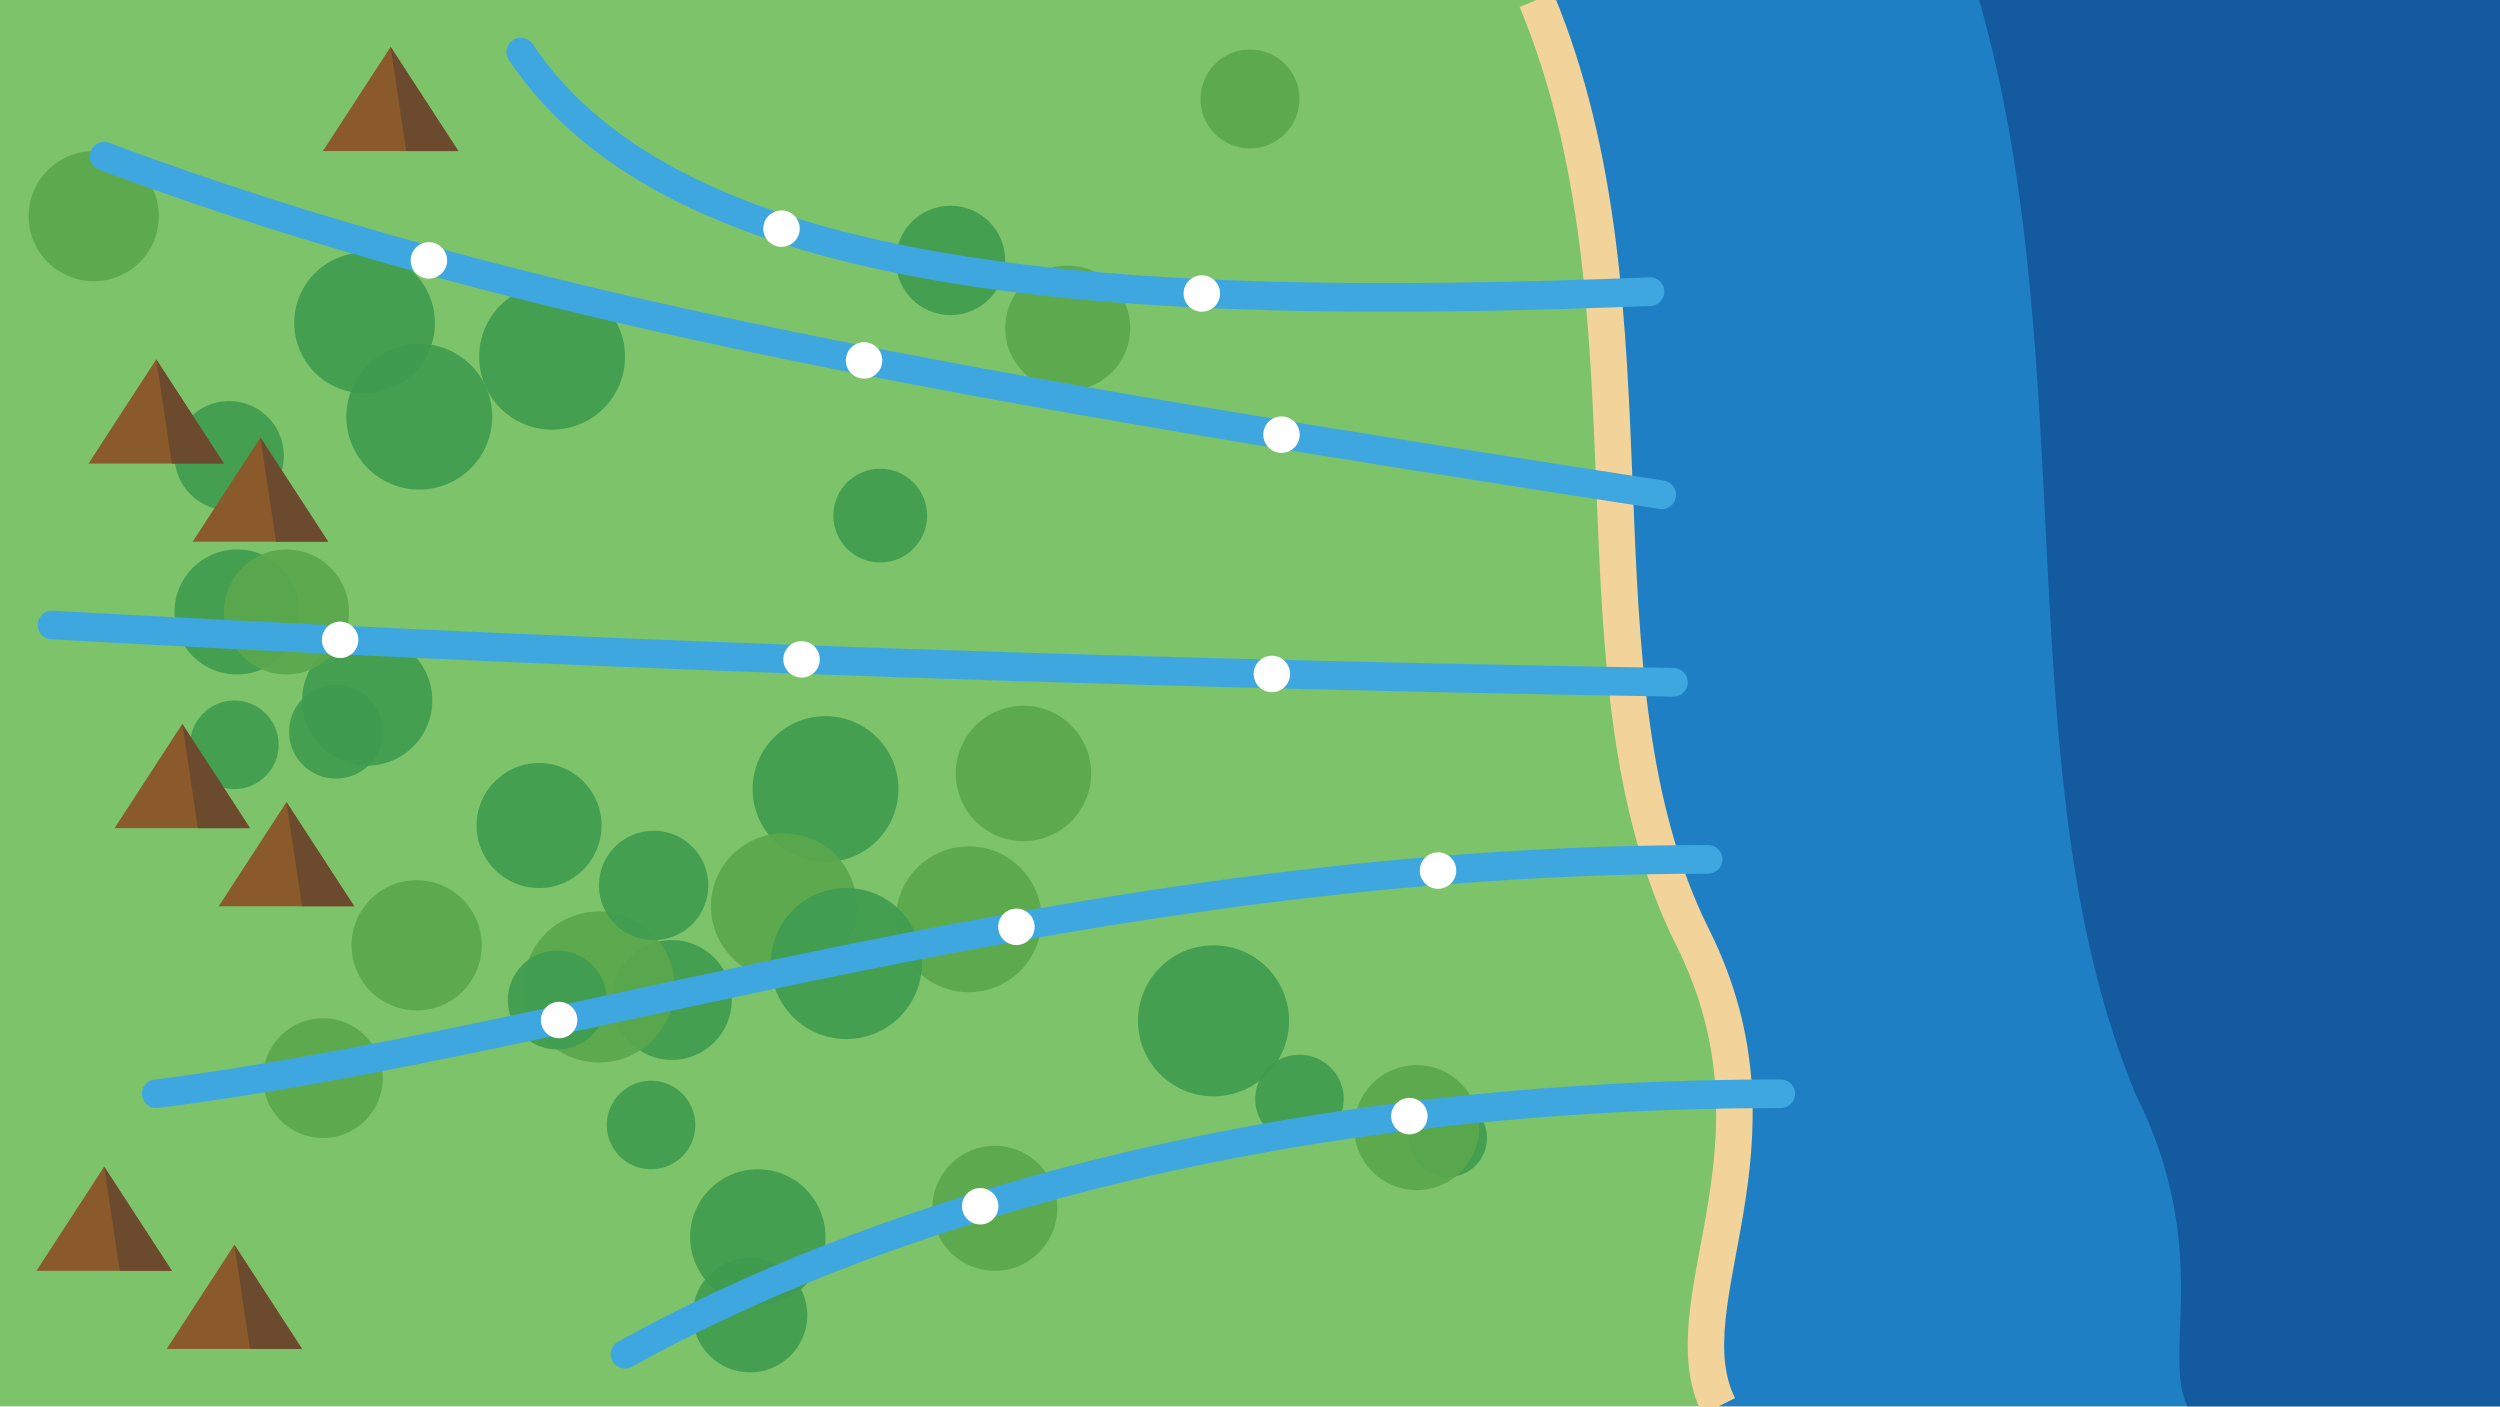
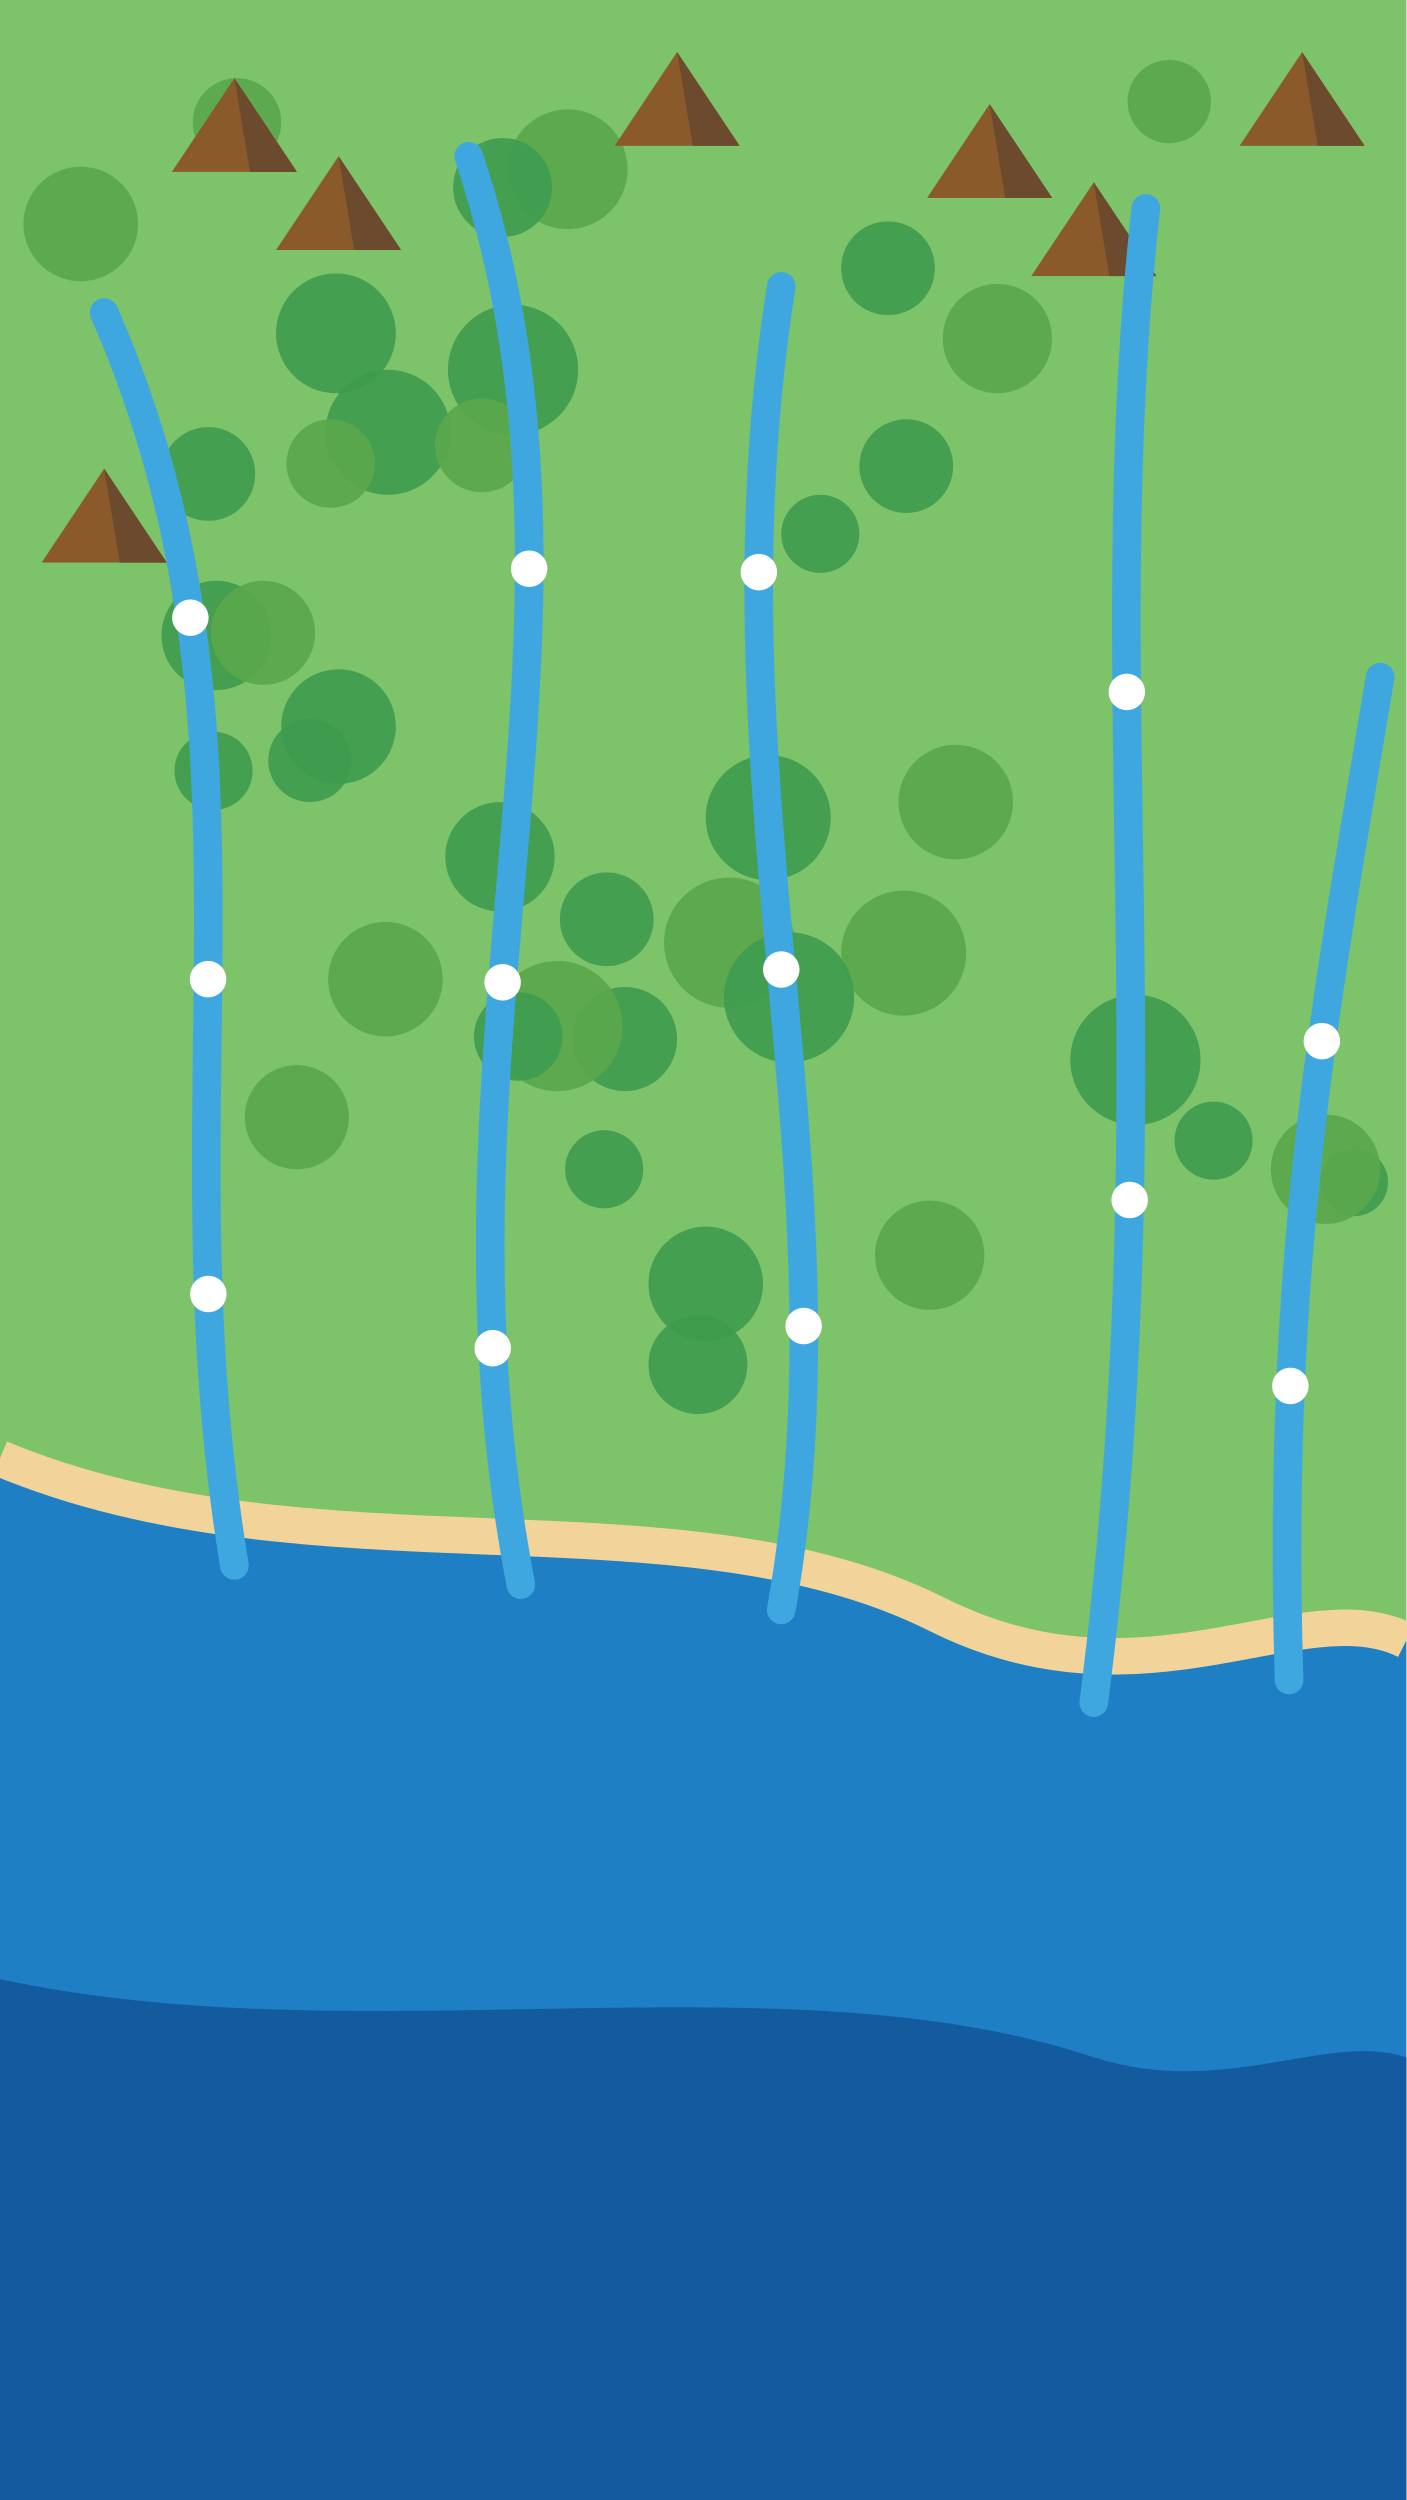
- <svg xmlns="http://www.w3.org/2000/svg" viewBox="0 0 960 540">
+ <svg xmlns="http://www.w3.org/2000/svg" viewBox="0 0 540 960">
  <g id="land">
-     <rect width="960" height="540" fill="#7CC36A" />
-     <circle cx="160" cy="363" r="25" fill="#5AA84C" fill-opacity="0.9" />
-     <circle cx="372" cy="353" r="28" fill="#5AA84C" fill-opacity="0.9" />
-     <circle cx="90" cy="286" r="17" fill="#3E9B4F" fill-opacity="0.9" />
-     <circle cx="36" cy="83" r="25" fill="#5AA84C" fill-opacity="0.9" />
-     <circle cx="556" cy="437" r="15" fill="#3E9B4F" fill-opacity="0.9" />
-     <circle cx="466" cy="392" r="29" fill="#3E9B4F" fill-opacity="0.9" />
-     <circle cx="212" cy="137" r="28" fill="#3E9B4F" fill-opacity="0.9" />
-     <circle cx="382" cy="464" r="24" fill="#5AA84C" fill-opacity="0.9" />
-     <circle cx="207" cy="317" r="24" fill="#3E9B4F" fill-opacity="0.9" />
-     <circle cx="393" cy="297" r="26" fill="#5AA84C" fill-opacity="0.9" />
-     <circle cx="258" cy="384" r="23" fill="#3E9B4F" fill-opacity="0.9" />
-     <circle cx="129" cy="281" r="18" fill="#3E9B4F" fill-opacity="0.9" />
-     <circle cx="161" cy="160" r="28" fill="#3E9B4F" fill-opacity="0.9" />
-     <circle cx="317" cy="303" r="28" fill="#3E9B4F" fill-opacity="0.9" />
-     <circle cx="91" cy="235" r="24" fill="#3E9B4F" fill-opacity="0.9" />
-     <circle cx="230" cy="379" r="29" fill="#5AA84C" fill-opacity="0.9" />
-     <circle cx="141" cy="269" r="25" fill="#3E9B4F" fill-opacity="0.9" />
-     <circle cx="365" cy="100" r="21" fill="#3E9B4F" fill-opacity="0.9" />
-     <circle cx="499" cy="422" r="17" fill="#3E9B4F" fill-opacity="0.9" />
-     <circle cx="301" cy="348" r="28" fill="#5AA84C" fill-opacity="0.9" />
-     <circle cx="410" cy="126" r="24" fill="#5AA84C" fill-opacity="0.9" />
-     <circle cx="214" cy="384" r="19" fill="#3E9B4F" fill-opacity="0.9" />
-     <circle cx="124" cy="414" r="23" fill="#5AA84C" fill-opacity="0.9" />
-     <circle cx="110" cy="235" r="24" fill="#5AA84C" fill-opacity="0.9" />
-     <circle cx="544" cy="433" r="24" fill="#5AA84C" fill-opacity="0.9" />
-     <circle cx="88" cy="175" r="21" fill="#3E9B4F" fill-opacity="0.9" />
-     <circle cx="325" cy="370" r="29" fill="#3E9B4F" fill-opacity="0.9" />
-     <circle cx="480" cy="38" r="19" fill="#5AA84C" fill-opacity="0.9" />
-     <circle cx="288" cy="505" r="22" fill="#3E9B4F" fill-opacity="0.9" />
-     <circle cx="140" cy="124" r="27" fill="#3E9B4F" fill-opacity="0.9" />
-     <circle cx="291" cy="475" r="26" fill="#3E9B4F" fill-opacity="0.9" />
-     <circle cx="250" cy="432" r="17" fill="#3E9B4F" fill-opacity="0.9" />
-     <circle cx="338" cy="198" r="18" fill="#3E9B4F" fill-opacity="0.9" />
-     <circle cx="251" cy="340" r="21" fill="#3E9B4F" fill-opacity="0.9" />
-     <path d="M34 178 L60 138 L86 178Z" fill="#8A5A2B" />
-     <path d="M60 138 L86 178 L66 178Z" fill="#6B4A2E" />
-     <path d="M74 208 L100 168 L126 208Z" fill="#8A5A2B" />
-     <path d="M100 168 L126 208 L106 208Z" fill="#6B4A2E" />
-     <path d="M44 318 L70 278 L96 318Z" fill="#8A5A2B" />
-     <path d="M70 278 L96 318 L76 318Z" fill="#6B4A2E" />
-     <path d="M84 348 L110 308 L136 348Z" fill="#8A5A2B" />
-     <path d="M110 308 L136 348 L116 348Z" fill="#6B4A2E" />
-     <path d="M14 488 L40 448 L66 488Z" fill="#8A5A2B" />
-     <path d="M40 448 L66 488 L46 488Z" fill="#6B4A2E" />
-     <path d="M64 518 L90 478 L116 518Z" fill="#8A5A2B" />
-     <path d="M90 478 L116 518 L96 518Z" fill="#6B4A2E" />
-     <path d="M124 58 L150 18 L176 58Z" fill="#8A5A2B" />
-     <path d="M150 18 L176 58 L156 58Z" fill="#6B4A2E" />
+     <rect width="540" height="960" fill="#7CC36A" />
+     <circle cx="148" cy="376" r="22" fill="#5AA84C" fill-opacity="0.9" />
+     <circle cx="347" cy="366" r="24" fill="#5AA84C" fill-opacity="0.9" />
+     <circle cx="82" cy="296" r="15" fill="#3E9B4F" fill-opacity="0.9" />
+     <circle cx="31" cy="86" r="22" fill="#5AA84C" fill-opacity="0.9" />
+     <circle cx="520" cy="454" r="13" fill="#3E9B4F" fill-opacity="0.9" />
+     <circle cx="436" cy="407" r="25" fill="#3E9B4F" fill-opacity="0.9" />
+     <circle cx="197" cy="142" r="25" fill="#3E9B4F" fill-opacity="0.9" />
+     <circle cx="357" cy="482" r="21" fill="#5AA84C" fill-opacity="0.9" />
+     <circle cx="192" cy="329" r="21" fill="#3E9B4F" fill-opacity="0.9" />
+     <circle cx="367" cy="308" r="22" fill="#5AA84C" fill-opacity="0.9" />
+     <circle cx="240" cy="399" r="20" fill="#3E9B4F" fill-opacity="0.9" />
+     <circle cx="119" cy="292" r="16" fill="#3E9B4F" fill-opacity="0.9" />
+     <circle cx="149" cy="166" r="24" fill="#3E9B4F" fill-opacity="0.9" />
+     <circle cx="295" cy="314" r="24" fill="#3E9B4F" fill-opacity="0.9" />
+     <circle cx="83" cy="244" r="21" fill="#3E9B4F" fill-opacity="0.9" />
+     <circle cx="214" cy="394" r="25" fill="#5AA84C" fill-opacity="0.9" />
+     <circle cx="130" cy="279" r="22" fill="#3E9B4F" fill-opacity="0.9" />
+     <circle cx="341" cy="103" r="18" fill="#3E9B4F" fill-opacity="0.9" />
+     <circle cx="466" cy="438" r="15" fill="#3E9B4F" fill-opacity="0.9" />
+     <circle cx="280" cy="362" r="25" fill="#5AA84C" fill-opacity="0.9" />
+     <circle cx="383" cy="130" r="21" fill="#5AA84C" fill-opacity="0.9" />
+     <circle cx="199" cy="398" r="17" fill="#3E9B4F" fill-opacity="0.9" />
+     <circle cx="114" cy="429" r="20" fill="#5AA84C" fill-opacity="0.9" />
+     <circle cx="101" cy="243" r="20" fill="#5AA84C" fill-opacity="0.9" />
+     <circle cx="509" cy="449" r="21" fill="#5AA84C" fill-opacity="0.9" />
+     <circle cx="80" cy="182" r="18" fill="#3E9B4F" fill-opacity="0.9" />
+     <circle cx="303" cy="383" r="25" fill="#3E9B4F" fill-opacity="0.9" />
+     <circle cx="449" cy="39" r="16" fill="#5AA84C" fill-opacity="0.9" />
+     <circle cx="268" cy="524" r="19" fill="#3E9B4F" fill-opacity="0.9" />
+     <circle cx="129" cy="128" r="23" fill="#3E9B4F" fill-opacity="0.9" />
+     <circle cx="271" cy="493" r="22" fill="#3E9B4F" fill-opacity="0.9" />
+     <circle cx="232" cy="449" r="15" fill="#3E9B4F" fill-opacity="0.9" />
+     <circle cx="315" cy="205" r="15" fill="#3E9B4F" fill-opacity="0.9" />
+     <circle cx="233" cy="353" r="18" fill="#3E9B4F" fill-opacity="0.9" />
+     <circle cx="218" cy="65" r="23" fill="#5AA84C" fill-opacity="0.9" />
+     <circle cx="348" cy="179" r="18" fill="#3E9B4F" fill-opacity="0.9" />
+     <circle cx="185" cy="171" r="18" fill="#5AA84C" fill-opacity="0.9" />
+     <circle cx="91" cy="47" r="17" fill="#5AA84C" fill-opacity="0.9" />
+     <circle cx="127" cy="178" r="17" fill="#5AA84C" fill-opacity="0.9" />
+     <circle cx="193" cy="72" r="19" fill="#3E9B4F" fill-opacity="0.9" />
+     <path d="M66 66 L90 30 L114 66Z" fill="#8A5A2B" />
+     <path d="M90 30 L114 66 L96 66Z" fill="#6B4A2E" />
+     <path d="M106 96 L130 60 L154 96Z" fill="#8A5A2B" />
+     <path d="M130 60 L154 96 L136 96Z" fill="#6B4A2E" />
+     <path d="M236 56 L260 20 L284 56Z" fill="#8A5A2B" />
+     <path d="M260 20 L284 56 L266 56Z" fill="#6B4A2E" />
+     <path d="M356 76 L380 40 L404 76Z" fill="#8A5A2B" />
+     <path d="M380 40 L404 76 L386 76Z" fill="#6B4A2E" />
+     <path d="M396 106 L420 70 L444 106Z" fill="#8A5A2B" />
+     <path d="M420 70 L444 106 L426 106Z" fill="#6B4A2E" />
+     <path d="M476 56 L500 20 L524 56Z" fill="#8A5A2B" />
+     <path d="M500 20 L524 56 L506 56Z" fill="#6B4A2E" />
+     <path d="M16 216 L40 180 L64 216Z" fill="#8A5A2B" />
+     <path d="M40 180 L64 216 L46 216Z" fill="#6B4A2E" />
  </g>
  <g id="sea">
-     <path d="M590 0 C640 120 600 260 650 360 C690 440 640 500 660 540 L960 540 L960 0Z" fill="#1F7FC4" />
-     <path d="M760 0 C800 140 770 300 820 420 C850 480 830 520 840 540 L960 540 L960 0Z" fill="#145A9E" />
-     <path d="M590 0 C640 120 600 260 650 360 C690 440 640 500 660 540" stroke="#F2D49B" stroke-width="14" fill="none" />
+     <path d="M0 560 C120 610 260 570 360 620 C440 660 500 610 540 630 L540 960 L0 960Z" fill="#1F7FC4" />
+     <path d="M0 760 C140 790 300 750 420 790 C470 806 510 780 540 790 L540 960 L0 960Z" fill="#145A9E" />
+     <path d="M0 560 C120 610 260 570 360 620 C440 660 500 610 540 630" stroke="#F2D49B" stroke-width="14" fill="none" />
  </g>
  <g id="rivers">
-     <path d="M40 60 C200 120 380 150 638.1 190" stroke="#3FA7E0" stroke-width="11" fill="none" stroke-linecap="round" />
-     <path d="M60 420 C220 400 420 330 655.9 330" stroke="#3FA7E0" stroke-width="11" fill="none" stroke-linecap="round" />
-     <path d="M20 240 C200 250 400 258 642.6 262" stroke="#3FA7E0" stroke-width="11" fill="none" stroke-linecap="round" />
-     <path d="M200 20 C260 110 430 120 633.6 112" stroke="#3FA7E0" stroke-width="11" fill="none" stroke-linecap="round" />
-     <path d="M240 520 C330 470 480 420 683.8 420" stroke="#3FA7E0" stroke-width="11" fill="none" stroke-linecap="round" />
+     <path d="M40 120 C110 280 60 420 90 601.1" stroke="#3FA7E0" stroke-width="11" fill="none" stroke-linecap="round" />
+     <path d="M180 60 C240 240 160 400 200 608.5" stroke="#3FA7E0" stroke-width="11" fill="none" stroke-linecap="round" />
+     <path d="M300 110 C270 300 330 450 300 618.2" stroke="#3FA7E0" stroke-width="11" fill="none" stroke-linecap="round" />
+     <path d="M440 80 C420 260 450 420 420 653.8" stroke="#3FA7E0" stroke-width="11" fill="none" stroke-linecap="round" />
+     <path d="M530 260 C510 380 490 480 495 645.1" stroke="#3FA7E0" stroke-width="11" fill="none" stroke-linecap="round" />
  </g>
  <g id="dots">
-     <circle cx="164.7" cy="100.0" r="7" fill="#FFFFFF" />
-     <circle cx="331.8" cy="138.4" r="7" fill="#FFFFFF" />
-     <circle cx="492.1" cy="166.9" r="7" fill="#FFFFFF" />
-     <circle cx="214.7" cy="391.7" r="7" fill="#FFFFFF" />
-     <circle cx="390.3" cy="355.9" r="7" fill="#FFFFFF" />
-     <circle cx="552.2" cy="334.3" r="7" fill="#FFFFFF" />
-     <circle cx="130.6" cy="245.7" r="7" fill="#FFFFFF" />
-     <circle cx="307.8" cy="253.2" r="7" fill="#FFFFFF" />
-     <circle cx="488.4" cy="258.8" r="7" fill="#FFFFFF" />
-     <circle cx="300.1" cy="87.8" r="7" fill="#FFFFFF" />
-     <circle cx="461.5" cy="112.7" r="7" fill="#FFFFFF" />
-     <circle cx="376.4" cy="463.2" r="7" fill="#FFFFFF" />
-     <circle cx="541.2" cy="428.6" r="7" fill="#FFFFFF" />
+     <circle cx="73.1" cy="237.2" r="7" fill="#FFFFFF" />
+     <circle cx="79.9" cy="376.0" r="7" fill="#FFFFFF" />
+     <circle cx="80.0" cy="496.9" r="7" fill="#FFFFFF" />
+     <circle cx="203.2" cy="218.4" r="7" fill="#FFFFFF" />
+     <circle cx="193.0" cy="377.2" r="7" fill="#FFFFFF" />
+     <circle cx="189.2" cy="517.7" r="7" fill="#FFFFFF" />
+     <circle cx="291.4" cy="219.7" r="7" fill="#FFFFFF" />
+     <circle cx="300.0" cy="372.3" r="7" fill="#FFFFFF" />
+     <circle cx="308.6" cy="509.2" r="7" fill="#FFFFFF" />
+     <circle cx="432.7" cy="265.7" r="7" fill="#FFFFFF" />
+     <circle cx="433.8" cy="460.8" r="7" fill="#FFFFFF" />
+     <circle cx="507.6" cy="399.8" r="7" fill="#FFFFFF" />
+     <circle cx="495.5" cy="532.2" r="7" fill="#FFFFFF" />
  </g>
</svg>
